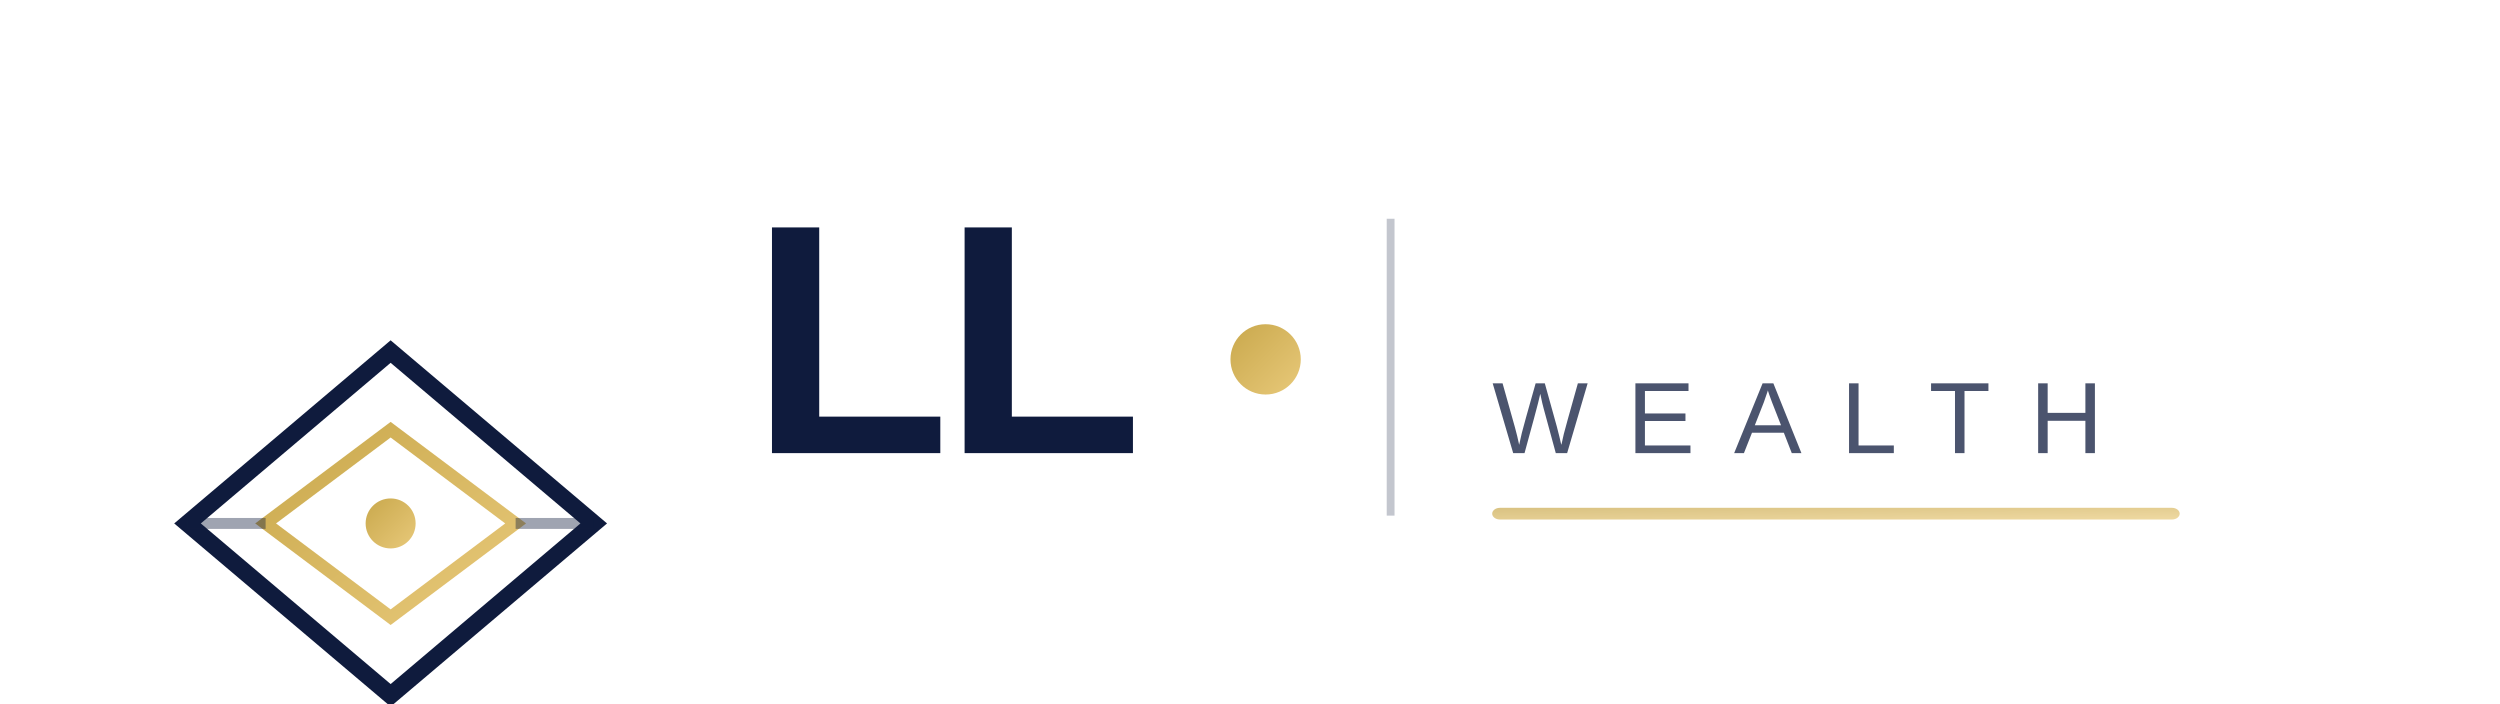
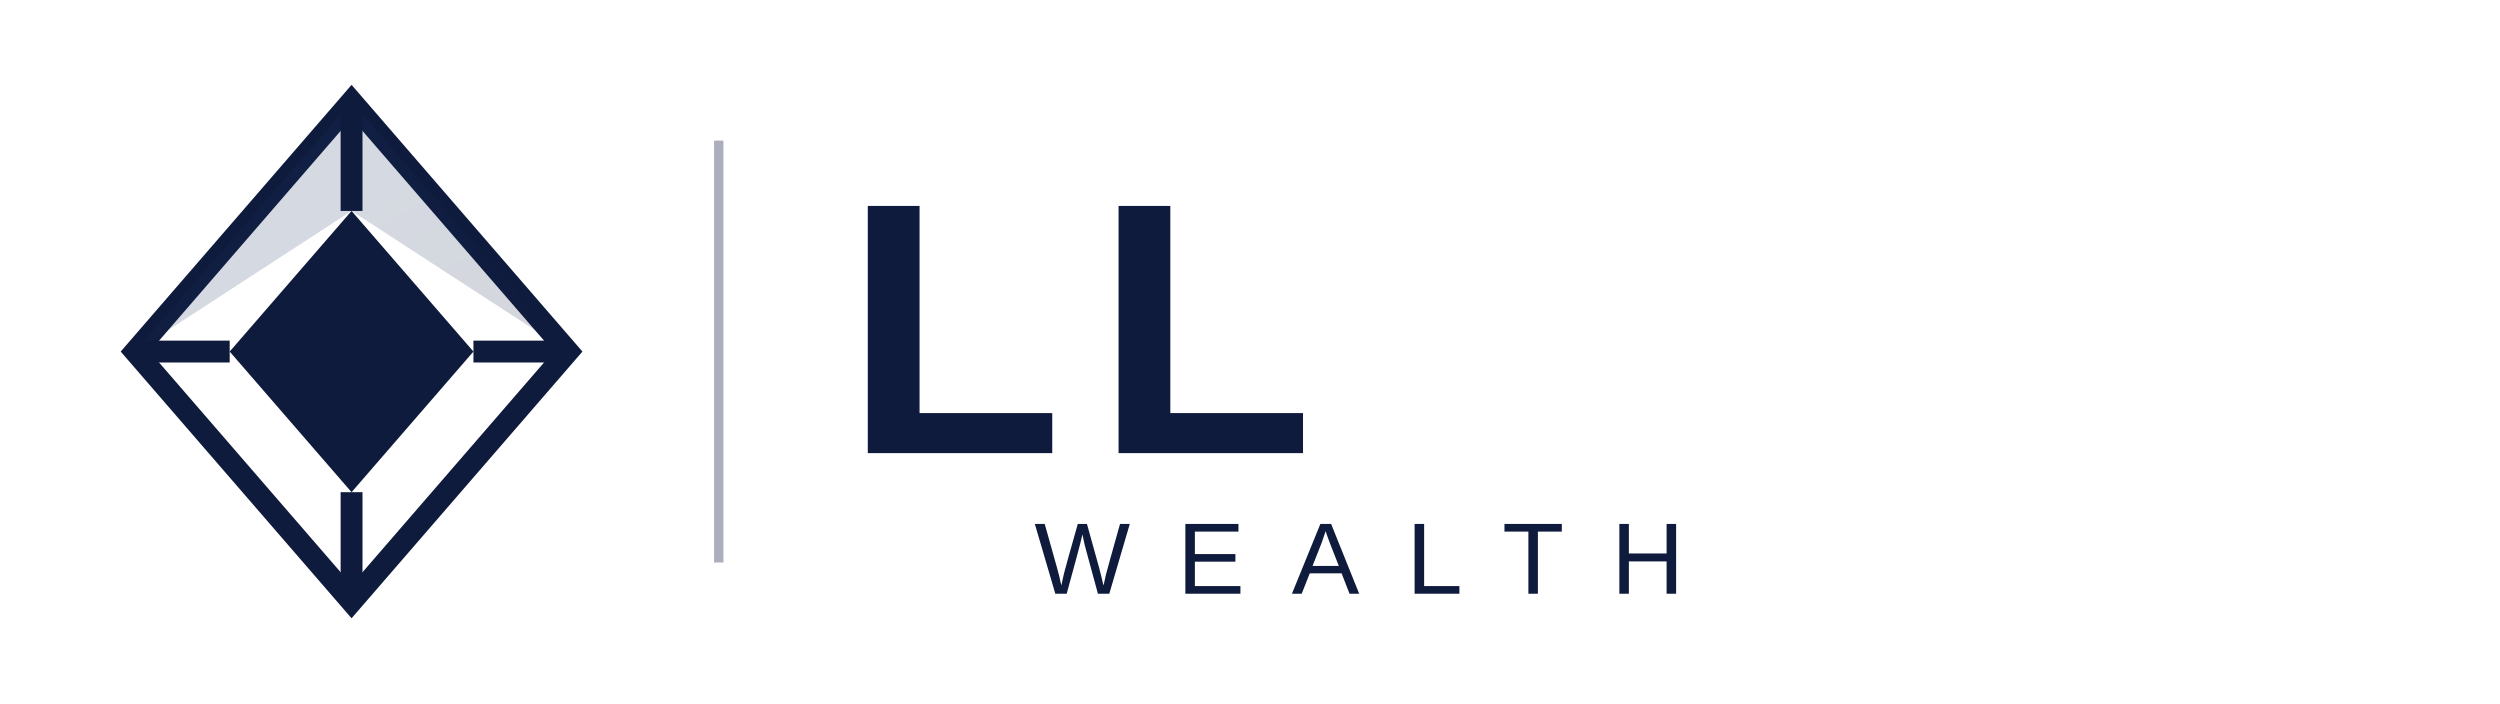
- <svg xmlns="http://www.w3.org/2000/svg" viewBox="0 0 320 90" width="320" height="90">
+ <svg xmlns="http://www.w3.org/2000/svg" viewBox="0 0 320 90" style="background:transparent">
  <defs>
-     <linearGradient id="goldGrad" x1="0%" y1="0%" x2="100%" y2="100%">
-       <stop offset="0%" style="stop-color:#C9A84C;stop-opacity:1" />
-       <stop offset="100%" style="stop-color:#E8C97A;stop-opacity:1" />
+     <linearGradient id="grad1" x1="0%" y1="0%" x2="100%" y2="100%">
+       <stop offset="0%" style="stop-color:#1a3a6e;stop-opacity:1" />
+       <stop offset="100%" style="stop-color:#0F1B3D;stop-opacity:1" />
    </linearGradient>
  </defs>
-   <g transform="translate(18, 45)">
-     <polygon points="32,0 58,22 32,44 6,22" fill="none" stroke="#0F1B3D" stroke-width="2.2" />
-     <polygon points="32,10 48,22 32,34 16,22" fill="none" stroke="url(#goldGrad)" stroke-width="1.6" />
-     <circle cx="32" cy="22" r="3.2" fill="url(#goldGrad)" />
-     <line x1="6" y1="22" x2="16" y2="22" stroke="#0F1B3D" stroke-width="1.4" opacity="0.4" />
-     <line x1="48" y1="22" x2="58" y2="22" stroke="#0F1B3D" stroke-width="1.4" opacity="0.4" />
+   <g transform="translate(45,45)">
+     <polygon points="0,-32 27.7,0 0,32 -27.7,0" fill="none" stroke="#0F1B3D" stroke-width="2.8" />
+     <polygon points="0,-18 15.6,0 0,18 -15.6,0" fill="#0F1B3D" />
+     <polygon points="0,-32 27.7,0 0,-18 -27.7,0" fill="url(#grad1)" opacity="0.18" />
+     <line x1="-27.7" y1="0" x2="-15.6" y2="0" stroke="#0F1B3D" stroke-width="2.8" />
+     <line x1="15.6" y1="0" x2="27.7" y2="0" stroke="#0F1B3D" stroke-width="2.8" />
+     <line x1="0" y1="-32" x2="0" y2="-18" stroke="#0F1B3D" stroke-width="2.8" />
+     <line x1="0" y1="18" x2="0" y2="32" stroke="#0F1B3D" stroke-width="2.8" />
  </g>
-   <text x="96" y="58" font-family="Arial, Montserrat, sans-serif" font-size="42" font-weight="700" letter-spacing="-1" fill="#0F1B3D">LL</text>
-   <circle cx="162" cy="46" r="4.5" fill="url(#goldGrad)" />
-   <line x1="178" y1="28" x2="178" y2="66" stroke="#0F1B3D" stroke-width="1" opacity="0.25" />
-   <text x="191" y="58" font-family="Arial, Montserrat, sans-serif" font-size="13" font-weight="400" letter-spacing="5" fill="#0F1B3D" opacity="0.75">WEALTH</text>
-   <rect x="191" y="65" width="88" height="1.5" rx="1" fill="url(#goldGrad)" opacity="0.7" />
+   <line x1="92" y1="18" x2="92" y2="72" stroke="#0F1B3D" stroke-width="1.2" opacity="0.35" />
+   <text x="108" y="58" font-family="'Montserrat', 'Arial', sans-serif" font-weight="700" font-size="46" fill="#0F1B3D" letter-spacing="4" dominant-baseline="auto">LL</text>
+   <text x="174" y="76" font-family="'Montserrat', 'Arial', sans-serif" font-weight="400" font-size="13" fill="#0F1B3D" letter-spacing="6" text-anchor="middle" dominant-baseline="auto">WEALTH</text>
</svg>
